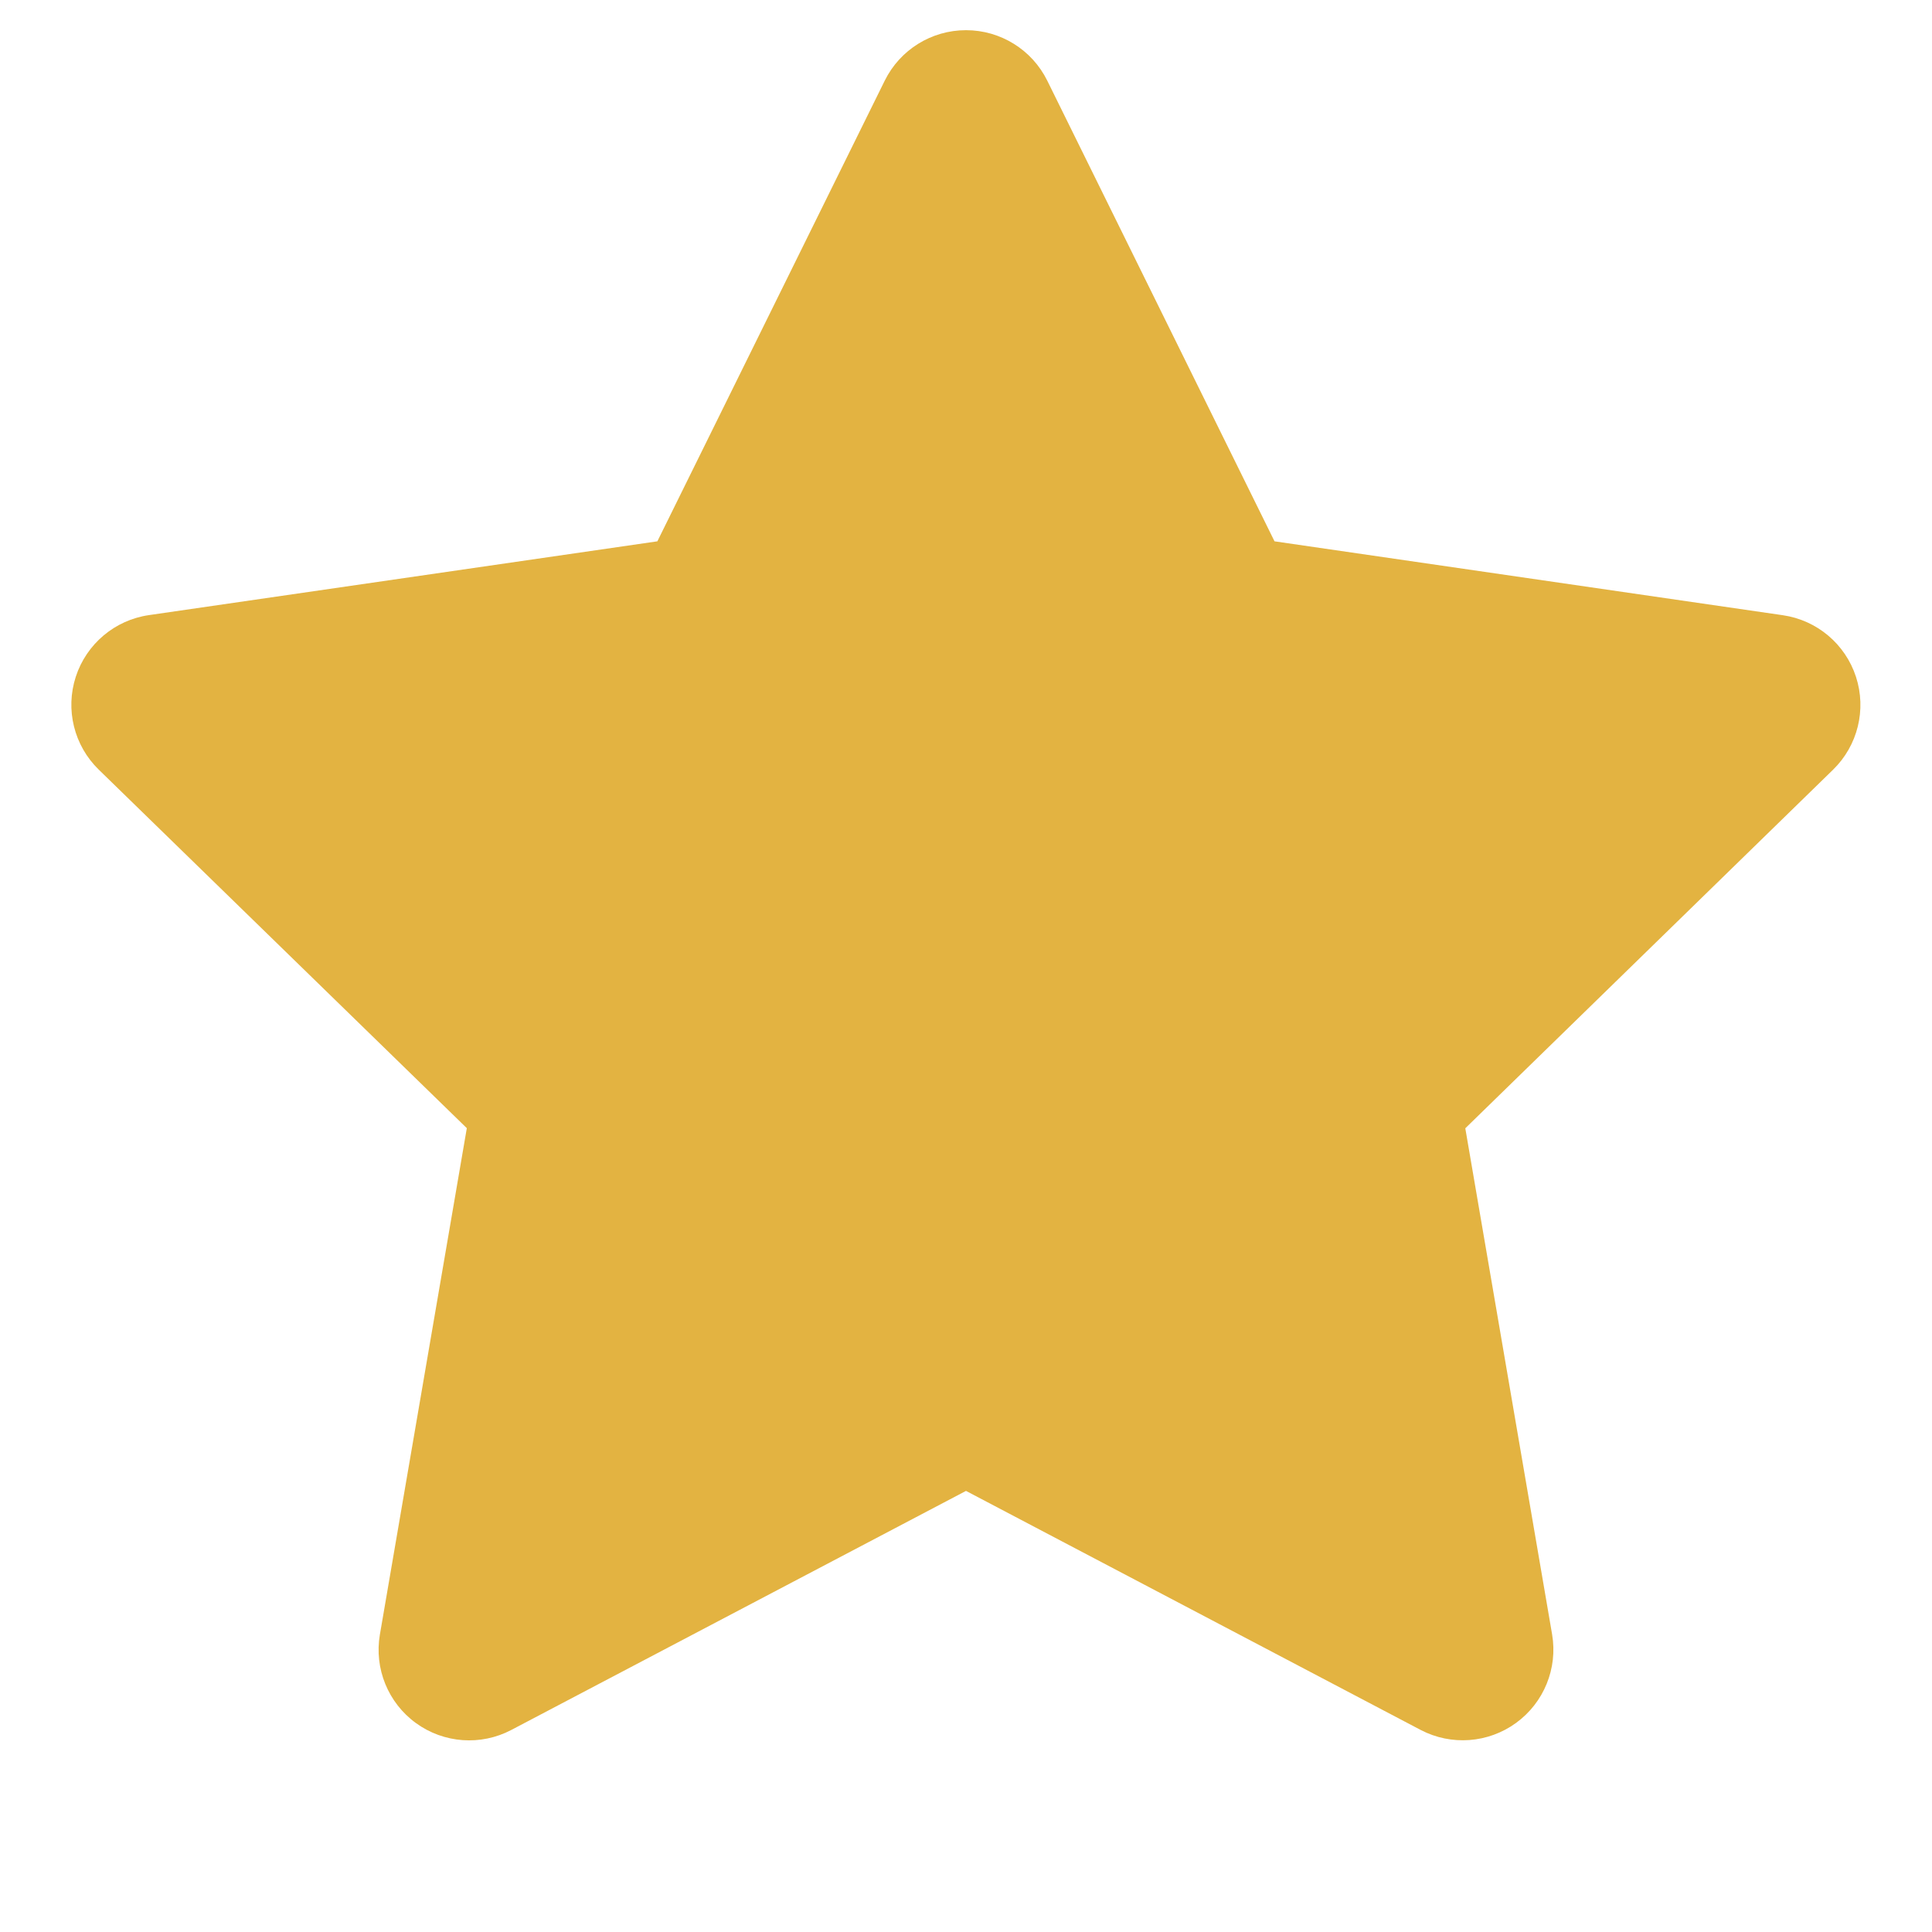
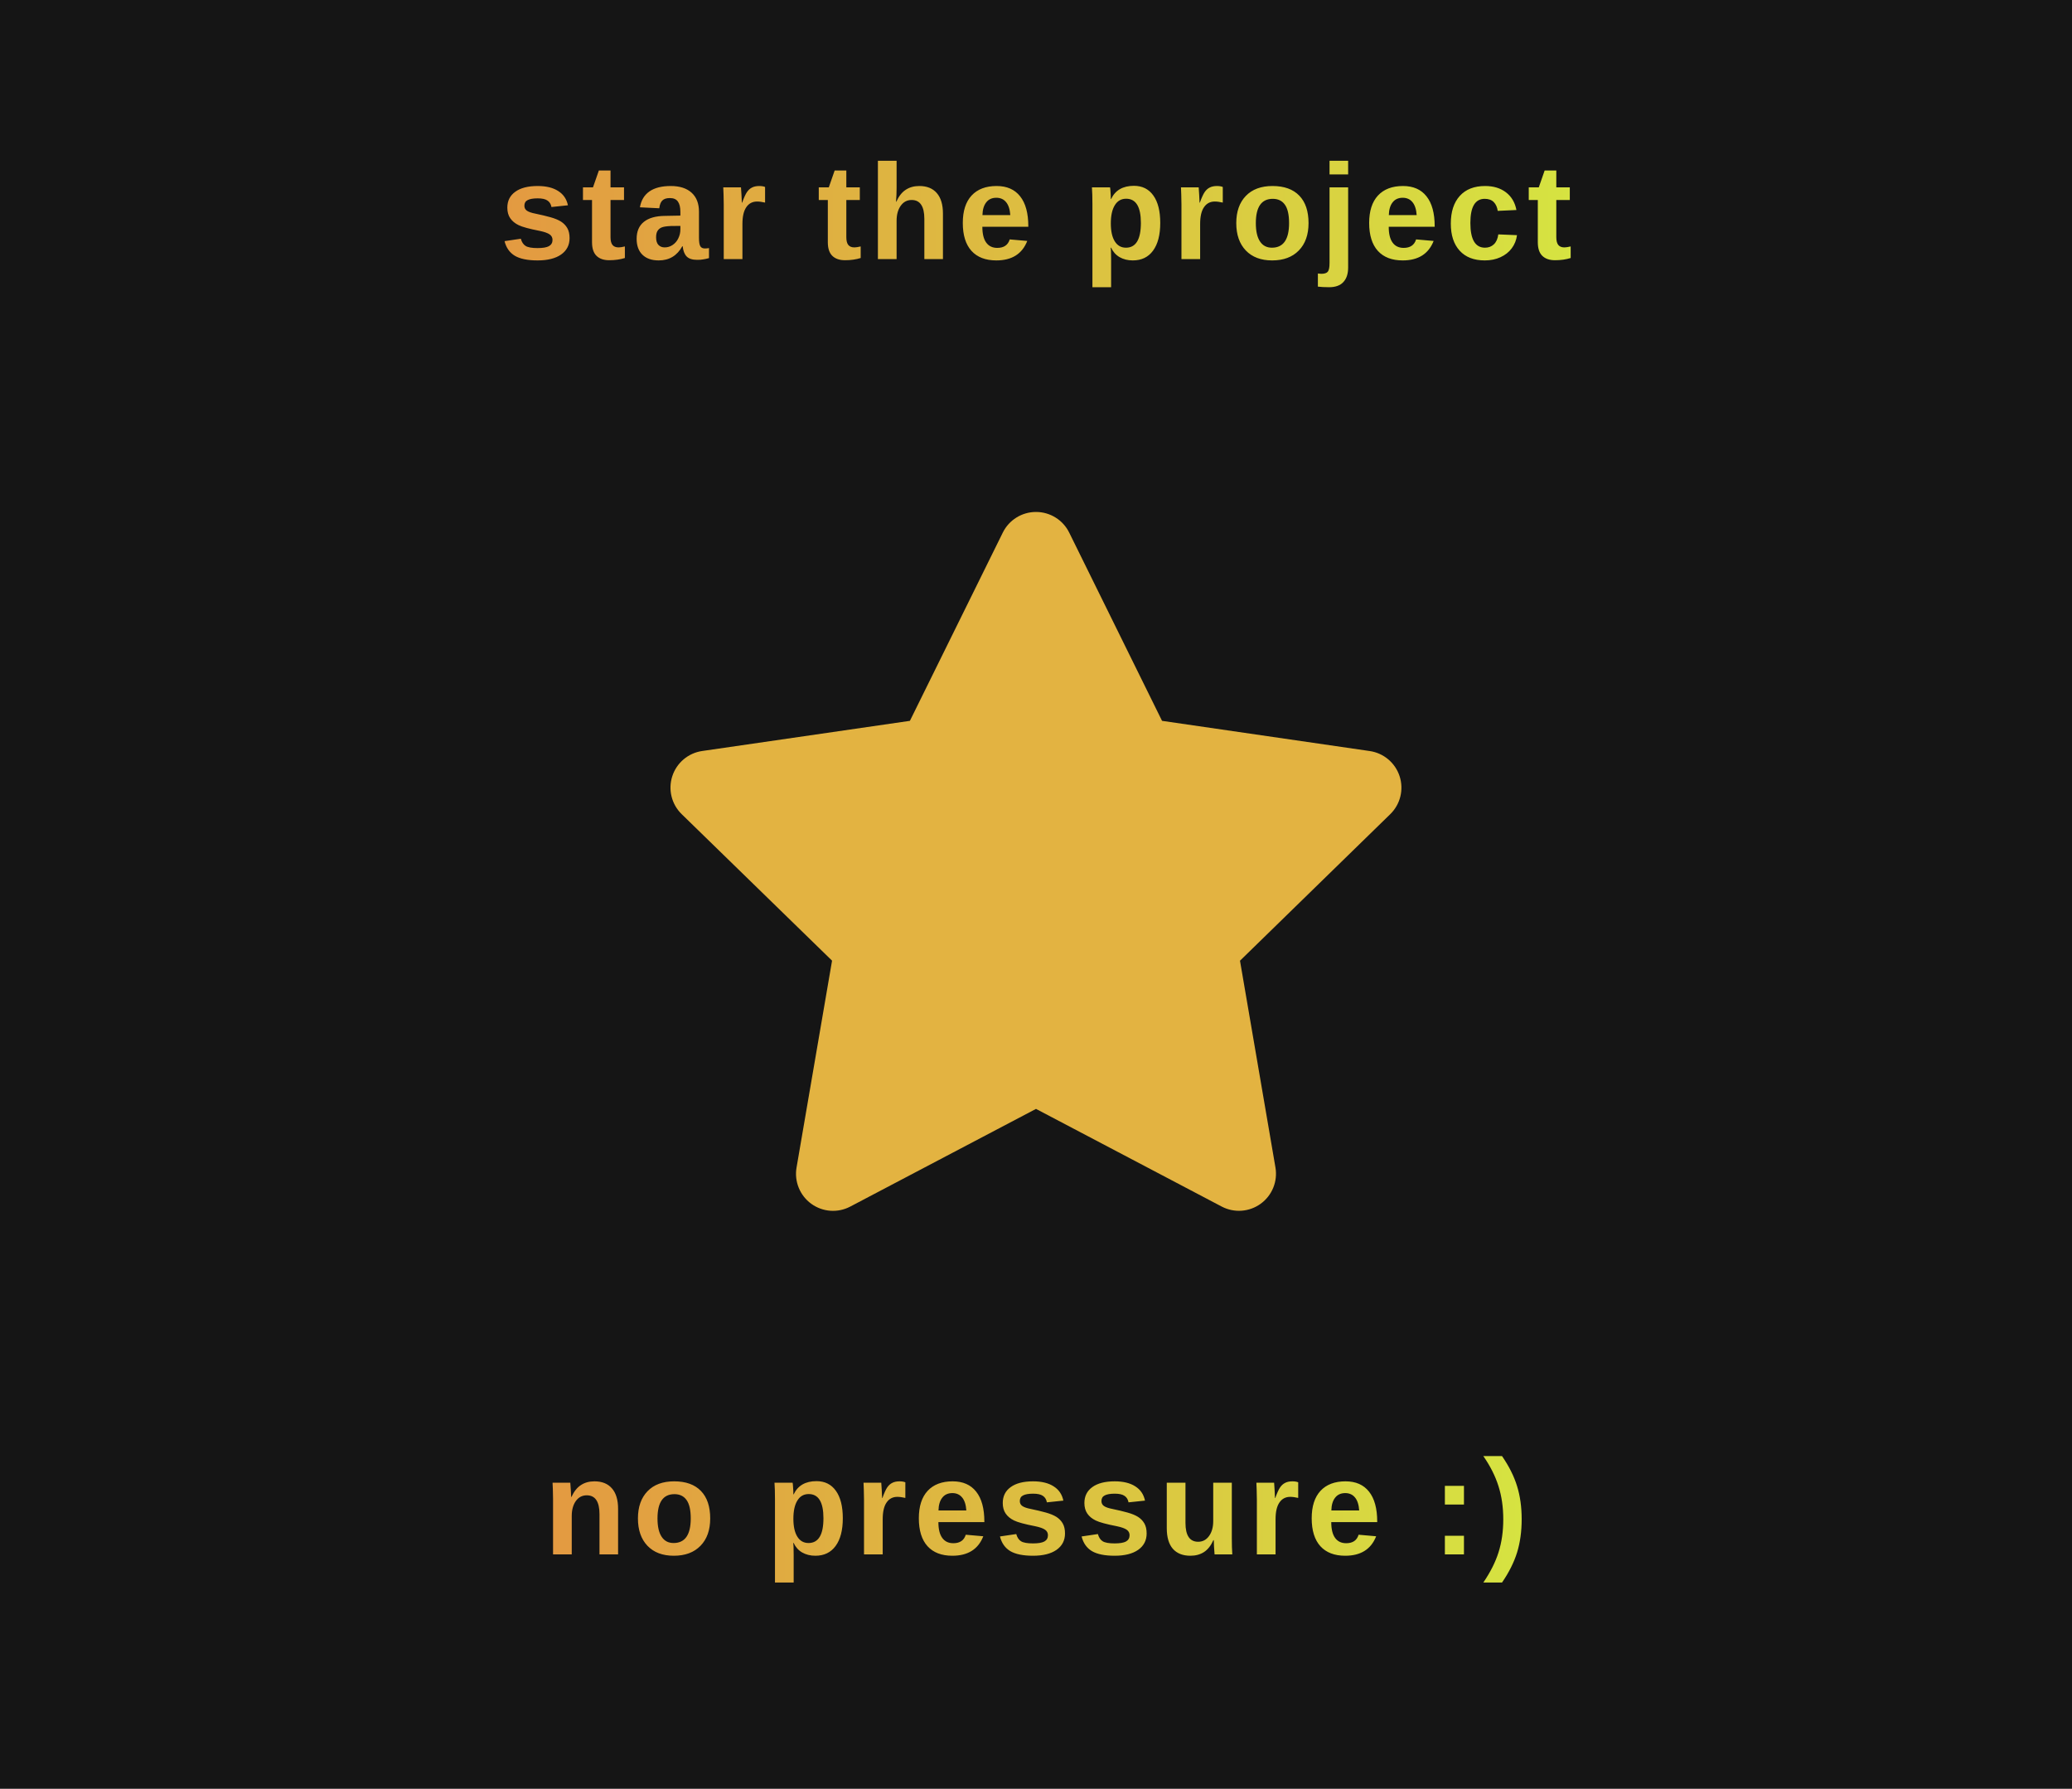
- <svg xmlns="http://www.w3.org/2000/svg" viewBox="0 0 16 16" width="128" height="128" fill="#e3b341">
-   <path d="M8 .25a.75.75 0 0 1 .673.418l1.882 3.815 4.21.612a.75.75 0 0 1 .416 1.279l-3.046 2.97.719 4.192a.751.751 0 0 1-1.088.791L8 12.347l-3.766 1.98a.75.75 0 0 1-1.088-.79l.72-4.194L.818 6.374a.75.75 0 0 1 .416-1.28l4.21-.611L7.327.668A.75.75 0 0 1 8 .25Z" />
+ <svg xmlns="http://www.w3.org/2000/svg" viewBox="0 0 336 290" width="336" height="290">
+   <defs>
+     <linearGradient id="textGrad" x1="0%" y1="0%" x2="100%" y2="0%">
+       <stop offset="0%" stop-color="#e39a41" />
+       <stop offset="100%" stop-color="#d6e341" />
+     </linearGradient>
+   </defs>
+   <rect width="100%" height="100%" fill="#151515" />
+   <text x="168" y="42" text-anchor="middle" font-family="Arial, Helvetica, sans-serif" font-size="22" font-weight="700" letter-spacing="1" fill="url(#textGrad)">
+     star the project
+   </text>
+   <g transform="translate(104,81) scale(8)">
+     <path fill="#e3b341" d="M8 .25a.75.75 0 0 1 .673.418l1.882 3.815 4.21.612a.75.75 0 0 1 .416 1.279l-3.046 2.97.719 4.192a.751.751 0 0 1-1.088.791L8 12.347l-3.766 1.98a.75.75 0 0 1-1.088-.79l.72-4.194L.818 6.374a.75.75 0 0 1 .416-1.28l4.21-.611L7.327.668A.75.75 0 0 1 8 .25Z" />
+   </g>
+   <text x="168" y="252" text-anchor="middle" font-family="Arial, Helvetica, sans-serif" font-size="22" font-weight="700" letter-spacing="1" fill="url(#textGrad)">
+     no pressure :)
+   </text>
</svg>
